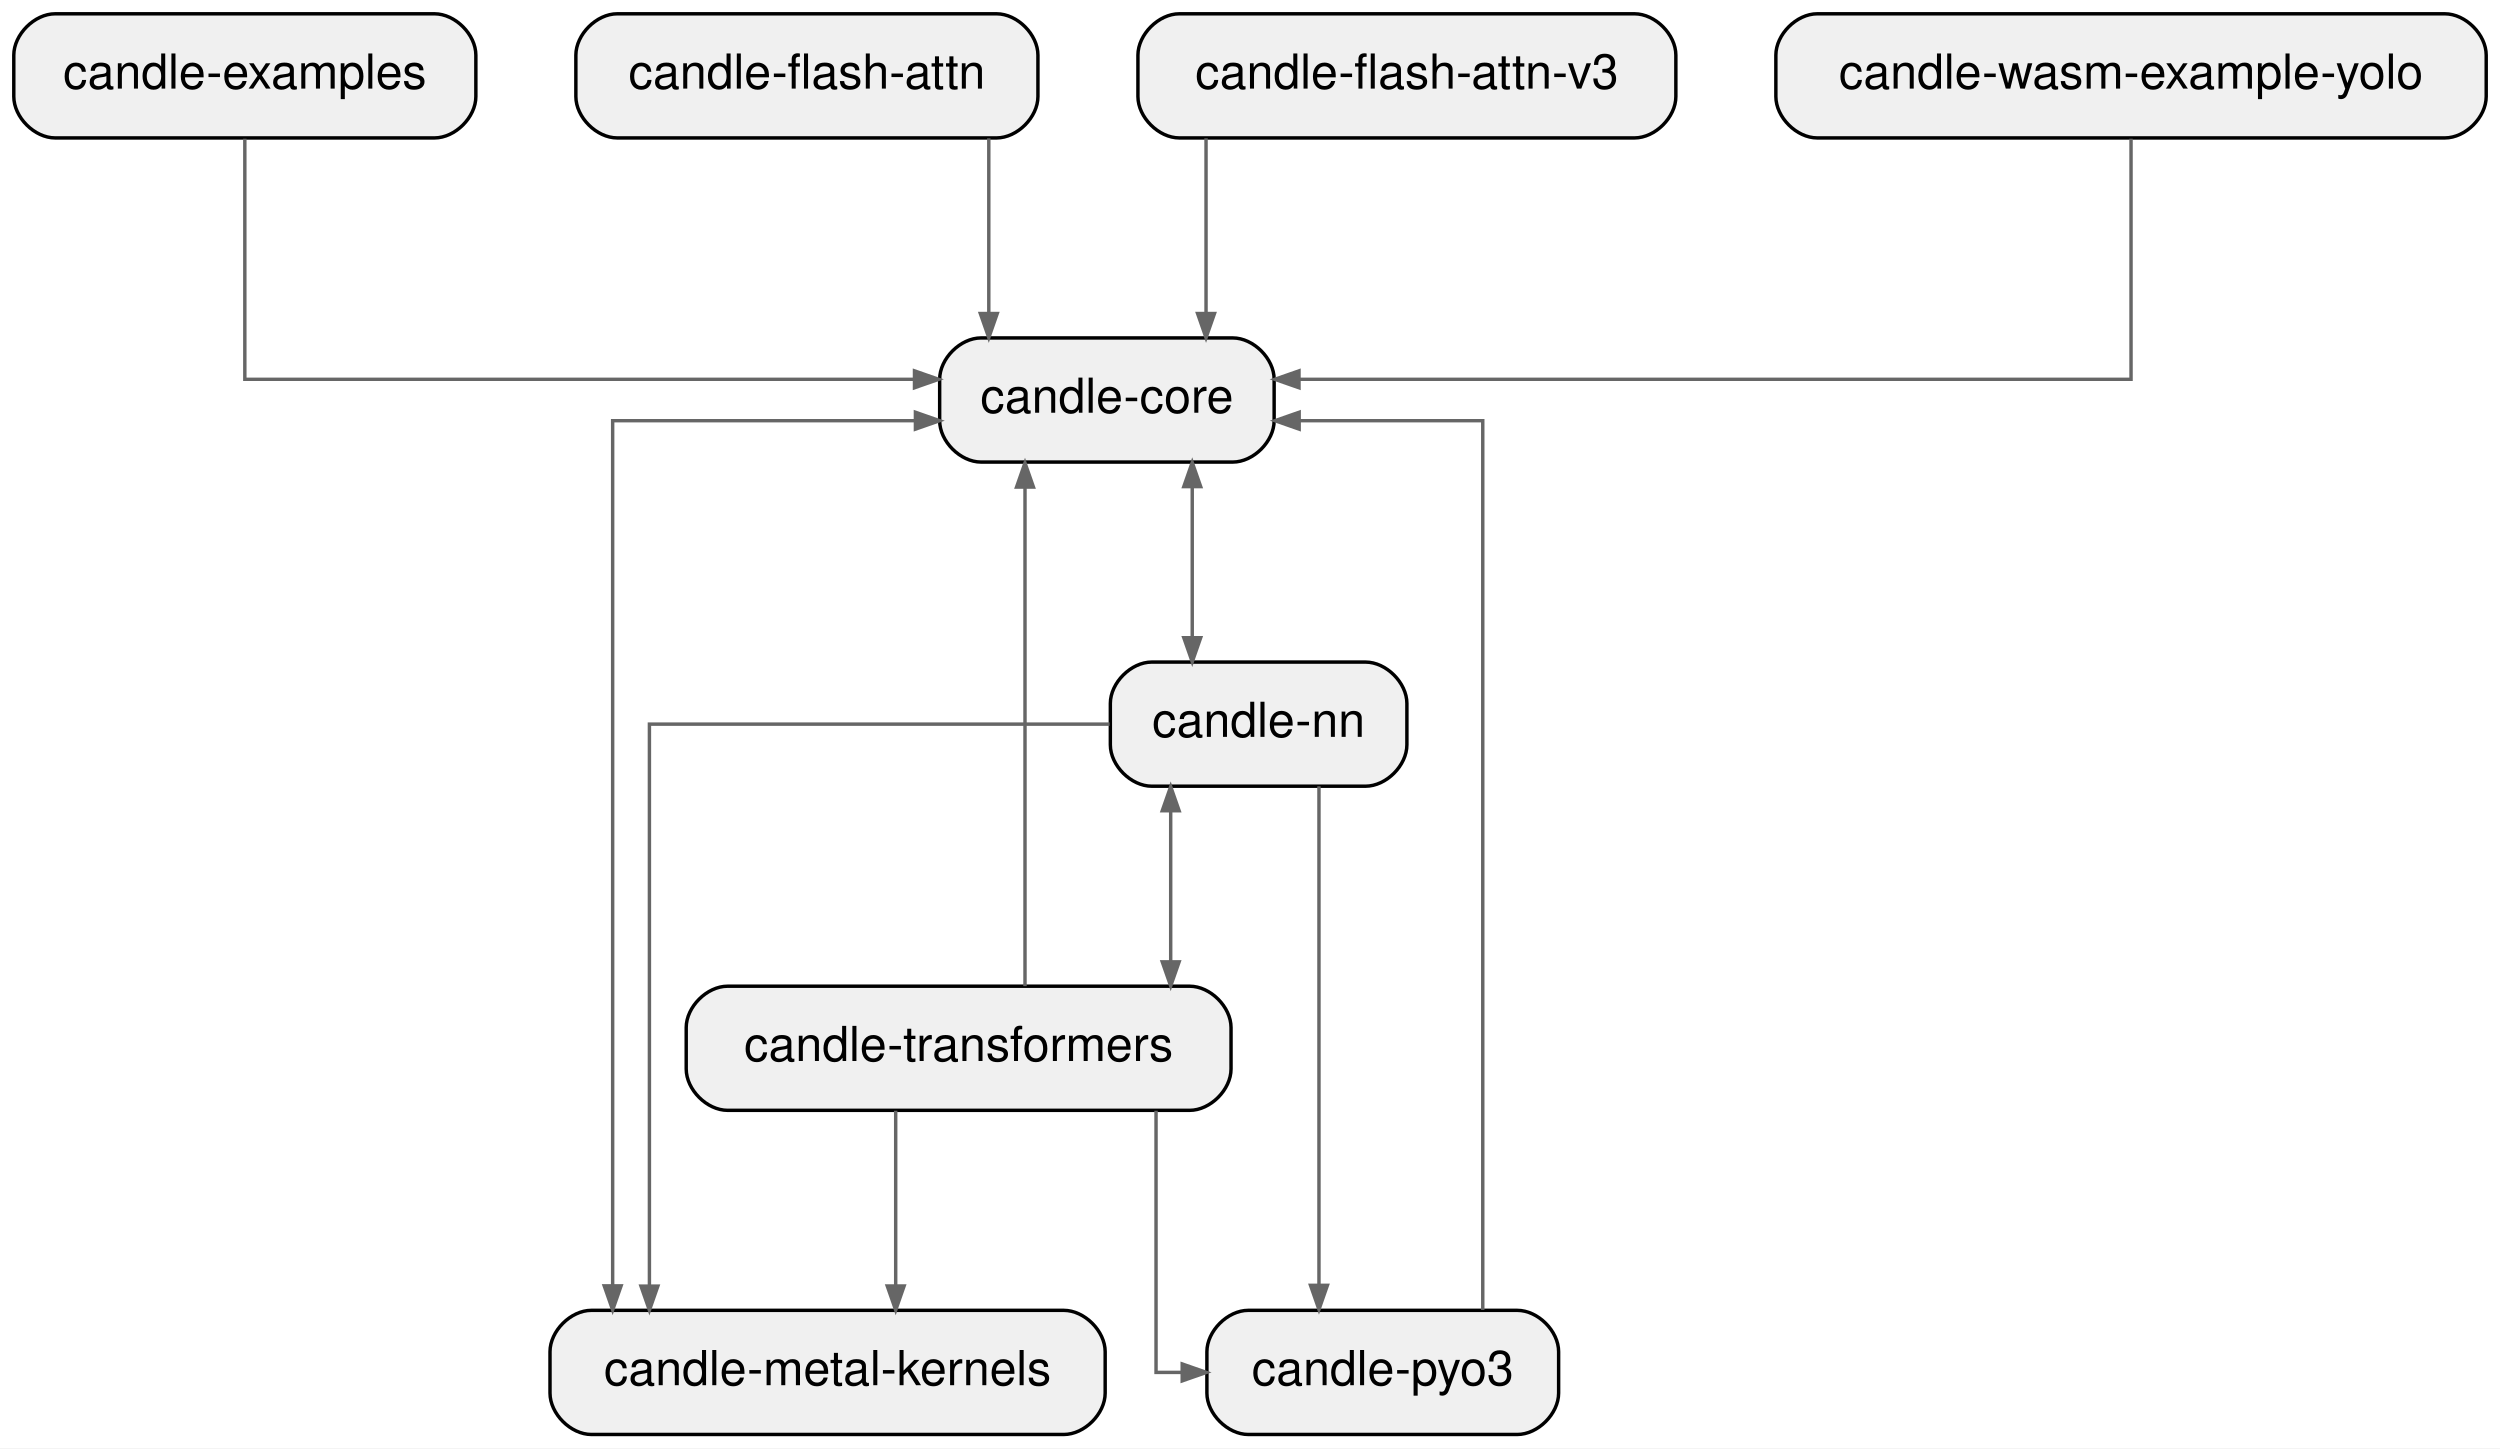
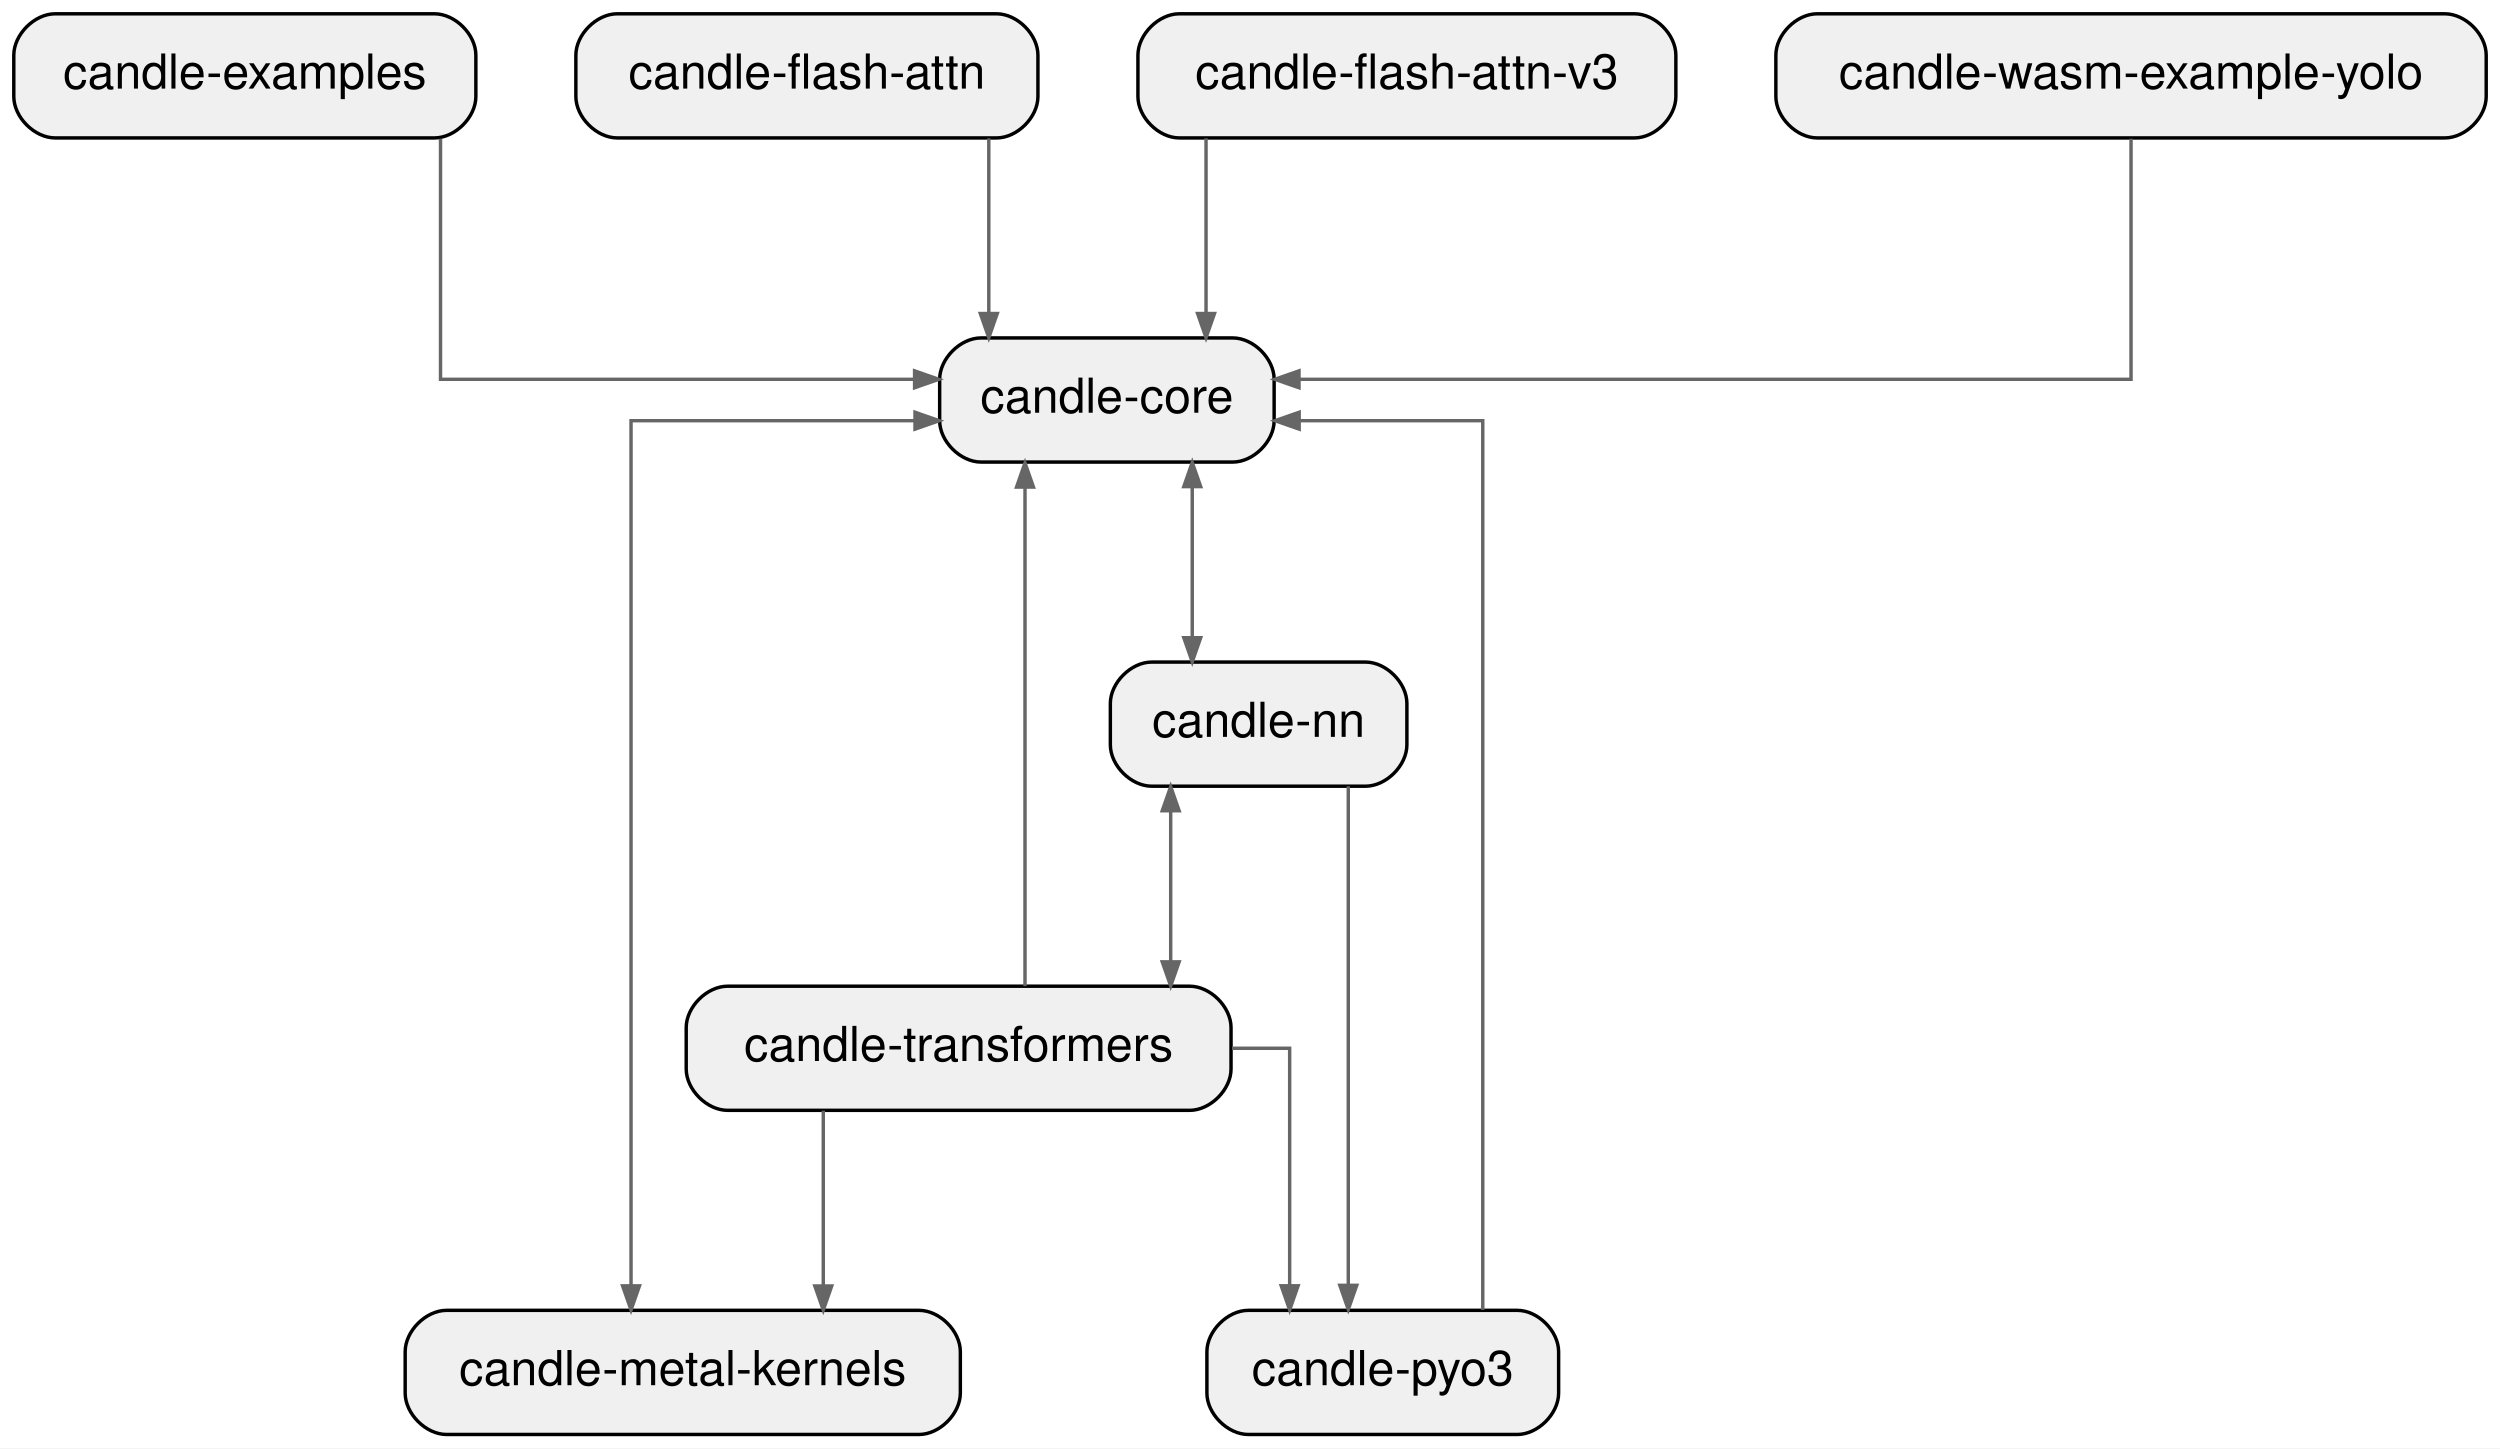
<svg xmlns="http://www.w3.org/2000/svg" width="725pt" height="420pt" viewBox="0.00 0.00 725.00 420.00">
  <g id="graph0" class="graph" transform="scale(1 1) rotate(0) translate(4 416)">
    <polygon fill="white" stroke="transparent" points="-4,4 -4,-416 721,-416 721,4 -4,4" />
    <g id="node1" class="node">
      <path fill="#f0f0f0" stroke="black" d="M353.5,-318C353.5,-318 280.5,-318 280.5,-318 274.5,-318 268.5,-312 268.5,-306 268.5,-306 268.5,-294 268.5,-294 268.5,-288 274.5,-282 280.5,-282 280.5,-282 353.5,-282 353.5,-282 359.5,-282 365.5,-288 365.5,-294 365.5,-294 365.5,-306 365.5,-306 365.5,-312 359.5,-318 353.5,-318" />
      <text text-anchor="middle" x="317" y="-296.3" font-family="Helvetica,sans-Serif" font-size="14.00">candle-core</text>
    </g>
    <g id="node5" class="node">
-       <path fill="#f0f0f0" stroke="black" d="M304.5,-36C304.5,-36 167.5,-36 167.5,-36 161.5,-36 155.5,-30 155.5,-24 155.5,-24 155.5,-12 155.5,-12 155.5,-6 161.5,0 167.5,0 167.5,0 304.5,0 304.5,0 310.5,0 316.5,-6 316.5,-12 316.5,-12 316.5,-24 316.5,-24 316.5,-30 310.5,-36 304.5,-36" />
-       <text text-anchor="middle" x="236" y="-14.3" font-family="Helvetica,sans-Serif" font-size="14.00">candle-metal-kernels</text>
+       <path fill="#f0f0f0" stroke="black" d="M262.5,-36C262.5,-36 125.5,-36 125.5,-36 119.5,-36 113.5,-30 113.5,-24 113.5,-24 113.5,-12 113.5,-12 113.5,-6 119.5,0 125.5,0 125.5,0 262.5,0 262.5,0 268.5,0 274.5,-6 274.5,-12 274.5,-12 274.5,-24 274.5,-24 274.5,-30 268.5,-36 262.5,-36" />
+       <text text-anchor="middle" x="194" y="-14.3" font-family="Helvetica,sans-Serif" font-size="14.00">candle-metal-kernels</text>
    </g>
    <g id="edge1" class="edge">
-       <path fill="none" stroke="#666666" d="M261.47,-294C261.47,-294 173.67,-294 173.67,-294 173.67,-294 173.67,-43.11 173.67,-43.11" />
-       <polygon fill="#666666" stroke="#666666" points="261.47,-296.45 268.47,-294 261.47,-291.55 261.47,-296.45" />
-       <polygon fill="#666666" stroke="#666666" points="176.12,-43.11 173.67,-36.11 171.22,-43.11 176.12,-43.11" />
+       <path fill="none" stroke="#666666" d="M261.35,-294C261.35,-294 179,-294 179,-294 179,-294 179,-43.11 179,-43.11" />
+       <polygon fill="#666666" stroke="#666666" points="261.35,-296.45 268.35,-294 261.35,-291.55 261.35,-296.45" />
+       <polygon fill="#666666" stroke="#666666" points="181.45,-43.11 179,-36.11 176.55,-43.11 181.45,-43.11" />
    </g>
    <g id="node6" class="node">
      <path fill="#f0f0f0" stroke="black" d="M392,-224C392,-224 330,-224 330,-224 324,-224 318,-218 318,-212 318,-212 318,-200 318,-200 318,-194 324,-188 330,-188 330,-188 392,-188 392,-188 398,-188 404,-194 404,-200 404,-200 404,-212 404,-212 404,-218 398,-224 392,-224" />
      <text text-anchor="middle" x="361" y="-202.3" font-family="Helvetica,sans-Serif" font-size="14.00">candle-nn</text>
    </g>
    <g id="edge2" class="edge">
      <path fill="none" stroke="#666666" d="M341.75,-274.88C341.75,-274.88 341.75,-231.07 341.75,-231.07" />
      <polygon fill="#666666" stroke="#666666" points="344.2,-231.07 341.75,-224.07 339.3,-231.07 344.2,-231.07" />
      <polygon fill="#666666" stroke="#666666" points="339.3,-274.88 341.75,-281.88 344.2,-274.88 339.3,-274.88" />
    </g>
    <g id="node2" class="node">
      <path fill="#f0f0f0" stroke="black" d="M122,-412C122,-412 12,-412 12,-412 6,-412 0,-406 0,-400 0,-400 0,-388 0,-388 0,-382 6,-376 12,-376 12,-376 122,-376 122,-376 128,-376 134,-382 134,-388 134,-388 134,-400 134,-400 134,-406 128,-412 122,-412" />
      <text text-anchor="middle" x="67" y="-390.3" font-family="Helvetica,sans-Serif" font-size="14.00">candle-examples</text>
    </g>
    <g id="edge3" class="edge">
-       <path fill="none" stroke="#666666" d="M67,-375.77C67,-349.99 67,-306 67,-306 67,-306 261.2,-306 261.2,-306" />
-       <polygon fill="#666666" stroke="#666666" points="261.2,-308.45 268.2,-306 261.2,-303.55 261.2,-308.45" />
+       <path fill="none" stroke="#666666" d="M123.75,-375.77C123.75,-349.99 123.75,-306 123.75,-306 123.75,-306 261.23,-306 261.23,-306" />
+       <polygon fill="#666666" stroke="#666666" points="261.23,-308.45 268.23,-306 261.23,-303.55 261.23,-308.45" />
    </g>
    <g id="node3" class="node">
      <path fill="#f0f0f0" stroke="black" d="M285,-412C285,-412 175,-412 175,-412 169,-412 163,-406 163,-400 163,-400 163,-388 163,-388 163,-382 169,-376 175,-376 175,-376 285,-376 285,-376 291,-376 297,-382 297,-388 297,-388 297,-400 297,-400 297,-406 291,-412 285,-412" />
      <text text-anchor="middle" x="230" y="-390.3" font-family="Helvetica,sans-Serif" font-size="14.00">candle-flash-attn</text>
    </g>
    <g id="edge4" class="edge">
      <path fill="none" stroke="#666666" d="M282.75,-375.88C282.75,-375.88 282.75,-325.07 282.75,-325.07" />
      <polygon fill="#666666" stroke="#666666" points="285.2,-325.07 282.75,-318.07 280.3,-325.07 285.2,-325.07" />
    </g>
    <g id="node4" class="node">
      <path fill="#f0f0f0" stroke="black" d="M470,-412C470,-412 338,-412 338,-412 332,-412 326,-406 326,-400 326,-400 326,-388 326,-388 326,-382 332,-376 338,-376 338,-376 470,-376 470,-376 476,-376 482,-382 482,-388 482,-388 482,-400 482,-400 482,-406 476,-412 470,-412" />
      <text text-anchor="middle" x="404" y="-390.3" font-family="Helvetica,sans-Serif" font-size="14.00">candle-flash-attn-v3</text>
    </g>
    <g id="edge5" class="edge">
      <path fill="none" stroke="#666666" d="M345.75,-375.88C345.75,-375.88 345.75,-325.07 345.75,-325.07" />
      <polygon fill="#666666" stroke="#666666" points="348.2,-325.07 345.75,-318.07 343.3,-325.07 348.2,-325.07" />
    </g>
-     <g id="edge8" class="edge">
-       <path fill="none" stroke="#666666" d="M317.78,-206C265.48,-206 184.33,-206 184.33,-206 184.33,-206 184.33,-43.03 184.33,-43.03" />
-       <polygon fill="#666666" stroke="#666666" points="186.78,-43.03 184.33,-36.03 181.88,-43.03 186.78,-43.03" />
-     </g>
    <g id="node7" class="node">
      <path fill="#f0f0f0" stroke="black" d="M436,-36C436,-36 358,-36 358,-36 352,-36 346,-30 346,-24 346,-24 346,-12 346,-12 346,-6 352,0 358,0 358,0 436,0 436,0 442,0 448,-6 448,-12 448,-12 448,-24 448,-24 448,-30 442,-36 436,-36" />
      <text text-anchor="middle" x="397" y="-14.3" font-family="Helvetica,sans-Serif" font-size="14.00">candle-pyo3</text>
    </g>
-     <g id="edge9" class="edge">
-       <path fill="none" stroke="#666666" d="M378.5,-187.97C378.5,-187.97 378.5,-43.25 378.5,-43.25" />
-       <polygon fill="#666666" stroke="#666666" points="380.95,-43.25 378.5,-36.25 376.05,-43.25 380.95,-43.25" />
+     <g id="edge8" class="edge">
+       <path fill="none" stroke="#666666" d="M387,-187.97C387,-187.97 387,-43.25 387,-43.25" />
+       <polygon fill="#666666" stroke="#666666" points="389.45,-43.25 387,-36.25 384.55,-43.25 389.45,-43.25" />
    </g>
    <g id="node8" class="node">
      <path fill="#f0f0f0" stroke="black" d="M341,-130C341,-130 207,-130 207,-130 201,-130 195,-124 195,-118 195,-118 195,-106 195,-106 195,-100 201,-94 207,-94 207,-94 341,-94 341,-94 347,-94 353,-100 353,-106 353,-106 353,-118 353,-118 353,-124 347,-130 341,-130" />
      <text text-anchor="middle" x="274" y="-108.3" font-family="Helvetica,sans-Serif" font-size="14.00">candle-transformers</text>
    </g>
-     <g id="edge10" class="edge">
+     <g id="edge9" class="edge">
      <path fill="none" stroke="#666666" d="M335.5,-180.88C335.5,-180.88 335.5,-137.07 335.5,-137.07" />
      <polygon fill="#666666" stroke="#666666" points="337.95,-137.07 335.5,-130.07 333.05,-137.07 337.95,-137.07" />
      <polygon fill="#666666" stroke="#666666" points="333.05,-180.88 335.5,-187.88 337.95,-180.88 333.05,-180.88" />
    </g>
-     <g id="edge11" class="edge">
+     <g id="edge10" class="edge">
      <path fill="none" stroke="#666666" d="M426,-36.11C426,-97.51 426,-294 426,-294 426,-294 372.76,-294 372.76,-294" />
      <polygon fill="#666666" stroke="#666666" points="372.76,-291.55 365.76,-294 372.76,-296.45 372.76,-291.55" />
    </g>
-     <g id="edge12" class="edge">
+     <g id="edge11" class="edge">
      <path fill="none" stroke="#666666" d="M293.25,-130.03C293.25,-130.03 293.25,-274.75 293.25,-274.75" />
      <polygon fill="#666666" stroke="#666666" points="290.8,-274.75 293.25,-281.75 295.7,-274.75 290.8,-274.75" />
    </g>
-     <g id="edge13" class="edge">
-       <path fill="none" stroke="#666666" d="M255.75,-93.88C255.75,-93.88 255.75,-43.07 255.75,-43.07" />
-       <polygon fill="#666666" stroke="#666666" points="258.2,-43.07 255.75,-36.07 253.3,-43.07 258.2,-43.07" />
+     <g id="edge12" class="edge">
+       <path fill="none" stroke="#666666" d="M234.75,-93.88C234.75,-93.88 234.75,-43.07 234.75,-43.07" />
+       <polygon fill="#666666" stroke="#666666" points="237.2,-43.07 234.75,-36.07 232.3,-43.07 237.2,-43.07" />
    </g>
-     <g id="edge15" class="edge">
-       <path fill="none" stroke="#666666" d="M331.25,-93.88C331.25,-66.56 331.25,-18 331.25,-18 331.25,-18 338.84,-18 338.84,-18" />
-       <polygon fill="#666666" stroke="#666666" points="338.84,-20.45 345.84,-18 338.84,-15.55 338.84,-20.45" />
+     <g id="edge14" class="edge">
+       <path fill="none" stroke="#666666" d="M353.28,-112C363.23,-112 370,-112 370,-112 370,-112 370,-43.12 370,-43.12" />
+       <polygon fill="#666666" stroke="#666666" points="372.45,-43.12 370,-36.12 367.55,-43.12 372.45,-43.12" />
    </g>
    <g id="node9" class="node">
      <path fill="#f0f0f0" stroke="black" d="M705,-412C705,-412 523,-412 523,-412 517,-412 511,-406 511,-400 511,-400 511,-388 511,-388 511,-382 517,-376 523,-376 523,-376 705,-376 705,-376 711,-376 717,-382 717,-388 717,-388 717,-400 717,-400 717,-406 711,-412 705,-412" />
      <text text-anchor="middle" x="614" y="-390.3" font-family="Helvetica,sans-Serif" font-size="14.00">candle-wasm-example-yolo</text>
    </g>
-     <g id="edge16" class="edge">
+     <g id="edge15" class="edge">
      <path fill="none" stroke="#666666" d="M614,-375.77C614,-349.99 614,-306 614,-306 614,-306 372.71,-306 372.71,-306" />
      <polygon fill="#666666" stroke="#666666" points="372.71,-303.55 365.71,-306 372.71,-308.45 372.71,-303.55" />
    </g>
  </g>
</svg>
